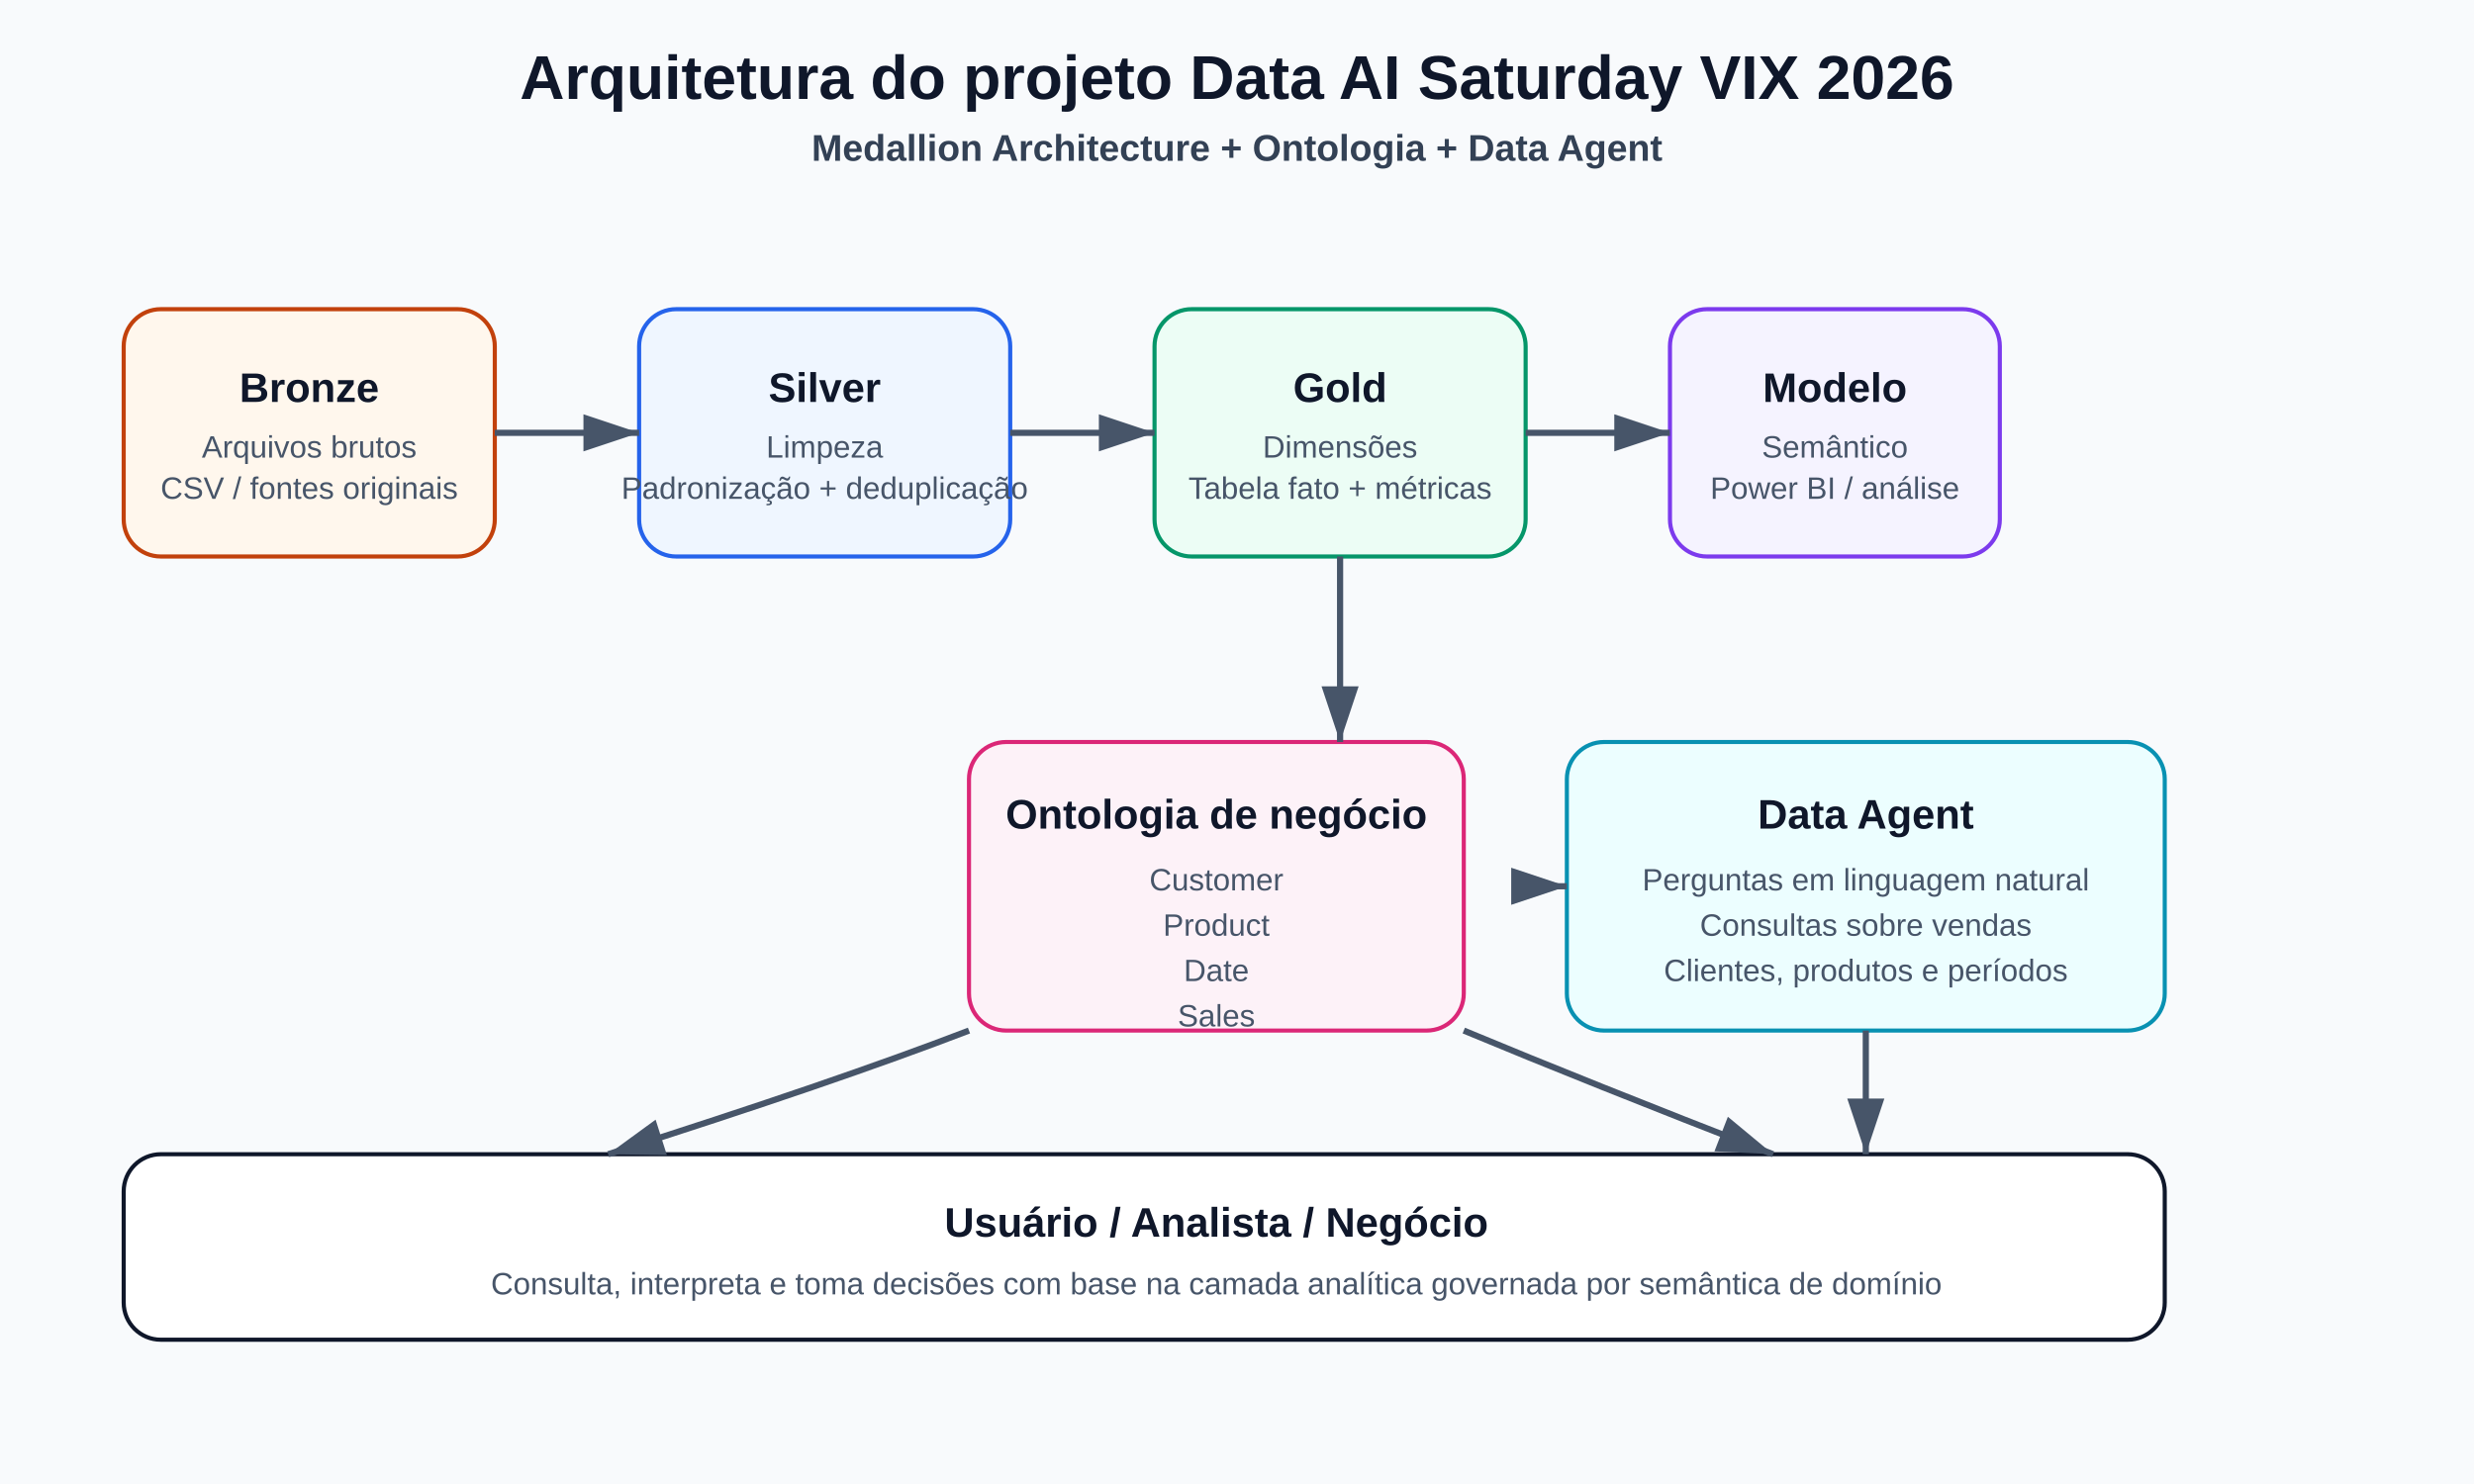
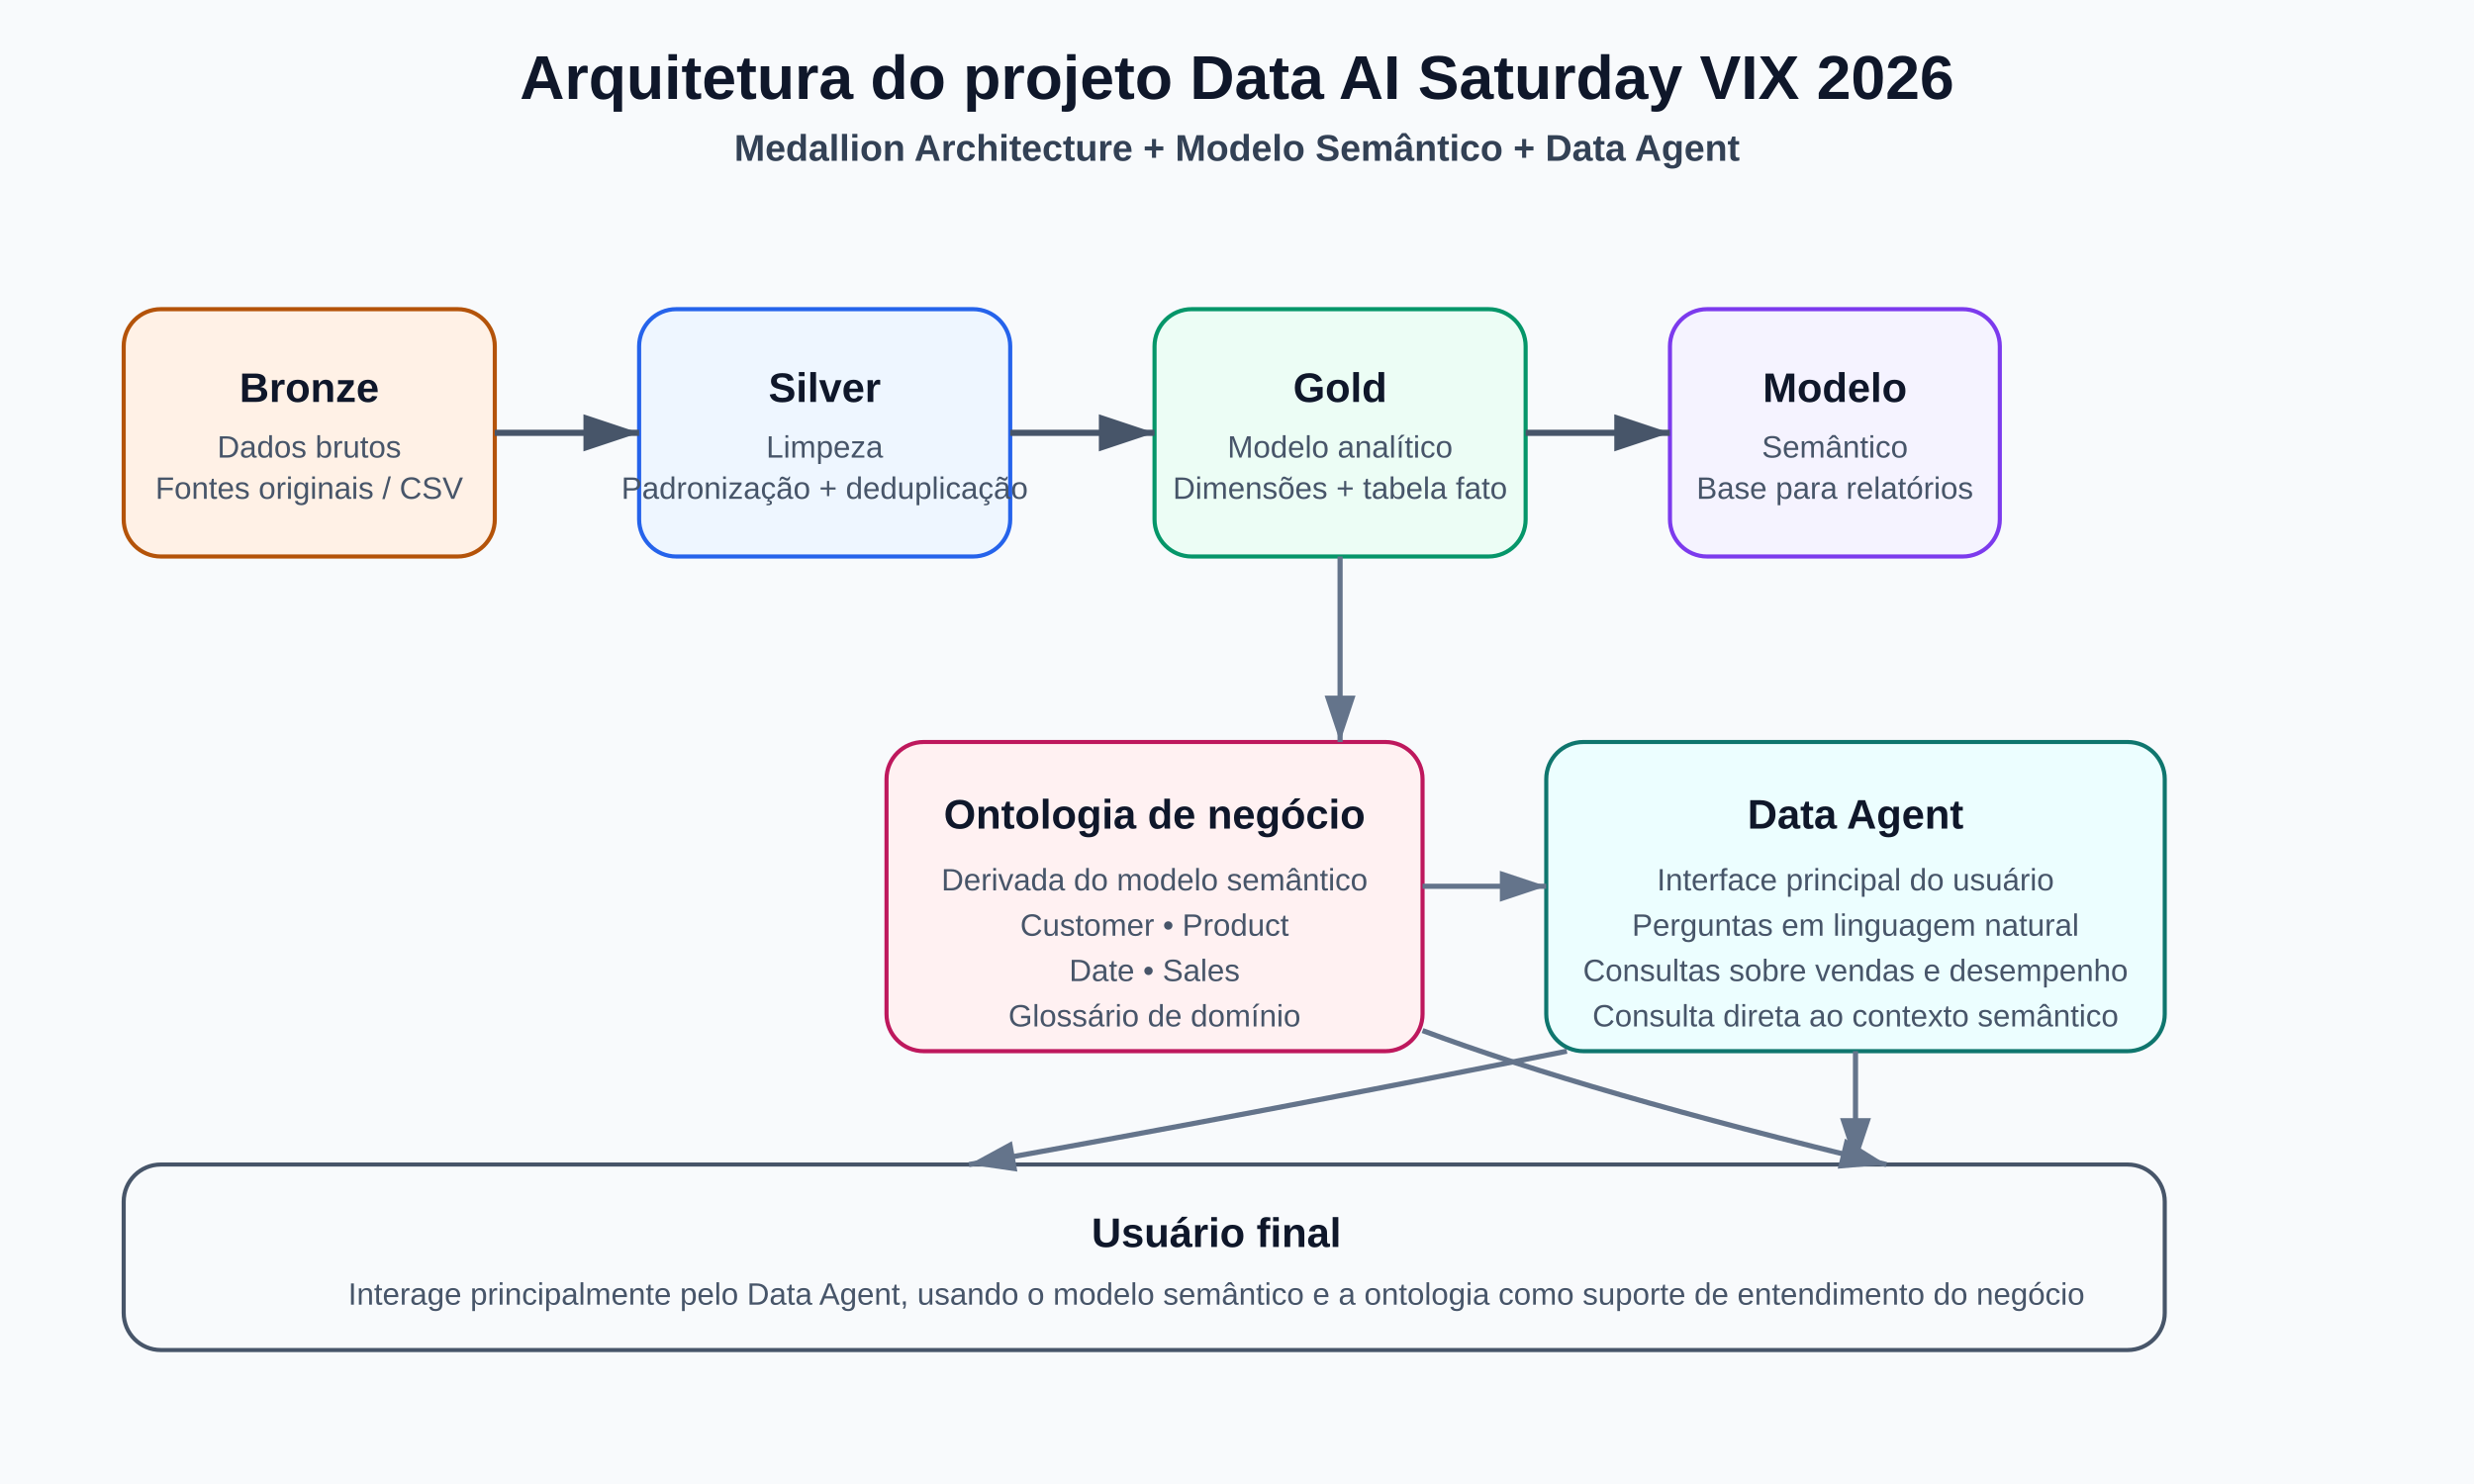
<svg xmlns="http://www.w3.org/2000/svg" width="1200" height="720" viewBox="0 0 1200 720" role="img" aria-labelledby="title desc">
  <defs>
    <style>
      .title { font: 700 30px 'Segoe UI', Arial, sans-serif; fill: #0f172a; }
      .subtitle { font: 600 18px 'Segoe UI', Arial, sans-serif; fill: #334155; }
      .label { font: 600 20px 'Segoe UI', Arial, sans-serif; fill: #0f172a; }
      .small { font: 500 15px 'Segoe UI', Arial, sans-serif; fill: #475569; }
      .box { fill: #ffffff; stroke: #0f172a; stroke-width: 2; rx: 18; }
-       .bronze { fill: #fff7ed; stroke: #c2410c; stroke-width: 2; }
-       .silver { fill: #eff6ff; stroke: #2563eb; stroke-width: 2; }
+       .bronze { fill: #fff1e6; stroke: #b45309; stroke-width: 2; }
+       .silver { fill: #eef6ff; stroke: #2563eb; stroke-width: 2; }
      .gold { fill: #ecfdf5; stroke: #059669; stroke-width: 2; }
      .semantic { fill: #f5f3ff; stroke: #7c3aed; stroke-width: 2; }
-       .ontology { fill: #fdf2f8; stroke: #db2777; stroke-width: 2; }
-       .agent { fill: #ecfeff; stroke: #0891b2; stroke-width: 2; }
+       .ontology { fill: #fff1f2; stroke: #be185d; stroke-width: 2; }
+       .agent { fill: #ecfeff; stroke: #0f766e; stroke-width: 2; }
+       .user { fill: #f8fafc; stroke: #475569; stroke-width: 2; }
      .arrow { stroke: #475569; stroke-width: 3; fill: none; marker-end: url(#arrowhead); }
+       .arrowSoft { stroke: #64748b; stroke-width: 2.5; fill: none; marker-end: url(#arrowheadSoft); }
    </style>
+     <marker id="arrowhead" markerWidth="10" markerHeight="10" refX="9" refY="3" orient="auto">
+       <path d="M0,0 L0,6 L9,3 z" fill="#475569" />
+     </marker>
+     <marker id="arrowheadSoft" markerWidth="10" markerHeight="10" refX="9" refY="3" orient="auto">
+       <path d="M0,0 L0,6 L9,3 z" fill="#64748b" />
+     </marker>
    <marker id="arrowhead" markerWidth="10" markerHeight="10" refX="9" refY="3" orient="auto">
      <path d="M0,0 L0,6 L9,3 z" fill="#475569" />
    </marker>
  </defs>
  <rect x="0" y="0" width="1200" height="720" fill="#f8fafc" />
  <text x="600" y="48" text-anchor="middle" class="title">Arquitetura do projeto Data AI Saturday VIX 2026</text>
-   <text x="600" y="78" text-anchor="middle" class="subtitle">Medallion Architecture + Ontologia + Data Agent</text>
+   <text x="600" y="78" text-anchor="middle" class="subtitle">Medallion Architecture + Modelo Semântico + Data Agent</text>
  <rect x="60" y="150" width="180" height="120" class="box bronze" />
  <text x="150" y="195" text-anchor="middle" class="label">Bronze</text>
-   <text x="150" y="222" text-anchor="middle" class="small">Arquivos brutos</text>
-   <text x="150" y="242" text-anchor="middle" class="small">CSV / fontes originais</text>
+   <text x="150" y="222" text-anchor="middle" class="small">Dados brutos</text>
+   <text x="150" y="242" text-anchor="middle" class="small">Fontes originais / CSV</text>
  <rect x="310" y="150" width="180" height="120" class="box silver" />
  <text x="400" y="195" text-anchor="middle" class="label">Silver</text>
  <text x="400" y="222" text-anchor="middle" class="small">Limpeza</text>
  <text x="400" y="242" text-anchor="middle" class="small">Padronização + deduplicação</text>
  <rect x="560" y="150" width="180" height="120" class="box gold" />
  <text x="650" y="195" text-anchor="middle" class="label">Gold</text>
-   <text x="650" y="222" text-anchor="middle" class="small">Dimensões</text>
-   <text x="650" y="242" text-anchor="middle" class="small">Tabela fato + métricas</text>
+   <text x="650" y="222" text-anchor="middle" class="small">Modelo analítico</text>
+   <text x="650" y="242" text-anchor="middle" class="small">Dimensões + tabela fato</text>
  <rect x="810" y="150" width="160" height="120" class="box semantic" />
  <text x="890" y="195" text-anchor="middle" class="label">Modelo</text>
  <text x="890" y="222" text-anchor="middle" class="small">Semântico</text>
-   <text x="890" y="242" text-anchor="middle" class="small">Power BI / análise</text>
-   <rect x="470" y="360" width="240" height="140" class="box ontology" />
-   <text x="590" y="402" text-anchor="middle" class="label">Ontologia de negócio</text>
-   <text x="590" y="432" text-anchor="middle" class="small">Customer</text>
-   <text x="590" y="454" text-anchor="middle" class="small">Product</text>
-   <text x="590" y="476" text-anchor="middle" class="small">Date</text>
-   <text x="590" y="498" text-anchor="middle" class="small">Sales</text>
-   <rect x="760" y="360" width="290" height="140" class="box agent" />
-   <text x="905" y="402" text-anchor="middle" class="label">Data Agent</text>
-   <text x="905" y="432" text-anchor="middle" class="small">Perguntas em linguagem natural</text>
-   <text x="905" y="454" text-anchor="middle" class="small">Consultas sobre vendas</text>
-   <text x="905" y="476" text-anchor="middle" class="small">Clientes, produtos e períodos</text>
-   <rect x="60" y="560" width="990" height="90" class="box" fill="#ffffff" />
-   <text x="590" y="600" text-anchor="middle" class="label">Usuário / Analista / Negócio</text>
-   <text x="590" y="628" text-anchor="middle" class="small">Consulta, interpreta e toma decisões com base na camada analítica governada por semântica de domínio</text>
+   <text x="890" y="242" text-anchor="middle" class="small">Base para relatórios</text>
+   <rect x="430" y="360" width="260" height="150" class="box ontology" />
+   <text x="560" y="402" text-anchor="middle" class="label">Ontologia de negócio</text>
+   <text x="560" y="432" text-anchor="middle" class="small">Derivada do modelo semântico</text>
+   <text x="560" y="454" text-anchor="middle" class="small">Customer • Product</text>
+   <text x="560" y="476" text-anchor="middle" class="small">Date • Sales</text>
+   <text x="560" y="498" text-anchor="middle" class="small">Glossário de domínio</text>
+   <rect x="750" y="360" width="300" height="150" class="box agent" />
+   <text x="900" y="402" text-anchor="middle" class="label">Data Agent</text>
+   <text x="900" y="432" text-anchor="middle" class="small">Interface principal do usuário</text>
+   <text x="900" y="454" text-anchor="middle" class="small">Perguntas em linguagem natural</text>
+   <text x="900" y="476" text-anchor="middle" class="small">Consultas sobre vendas e desempenho</text>
+   <text x="900" y="498" text-anchor="middle" class="small">Consulta direta ao contexto semântico</text>
+   <rect x="60" y="565" width="990" height="90" class="box user" />
+   <text x="590" y="605" text-anchor="middle" class="label">Usuário final</text>
+   <text x="590" y="633" text-anchor="middle" class="small">Interage principalmente pelo Data Agent, usando o modelo semântico e a ontologia como suporte de entendimento do negócio</text>
  <path d="M240 210 H310" class="arrow" />
  <path d="M490 210 H560" class="arrow" />
  <path d="M740 210 H810" class="arrow" />
-   <path d="M650 270 L650 360" class="arrow" />
-   <path d="M740 430 H760" class="arrow" />
-   <path d="M905 500 L905 560" class="arrow" />
-   <path d="M710 500 Q770 525 860 560" class="arrow" />
-   <path d="M470 500 Q405 525 295 560" class="arrow" />
+   <path d="M650 270 L650 360" class="arrowSoft" />
+   <path d="M690 430 H750" class="arrowSoft" />
+   <path d="M900 510 L900 565" class="arrowSoft" />
+   <path d="M760 510 Q610 540 470 565" class="arrowSoft" />
+   <path d="M690 500 Q770 530 915 565" class="arrowSoft" />
</svg>
